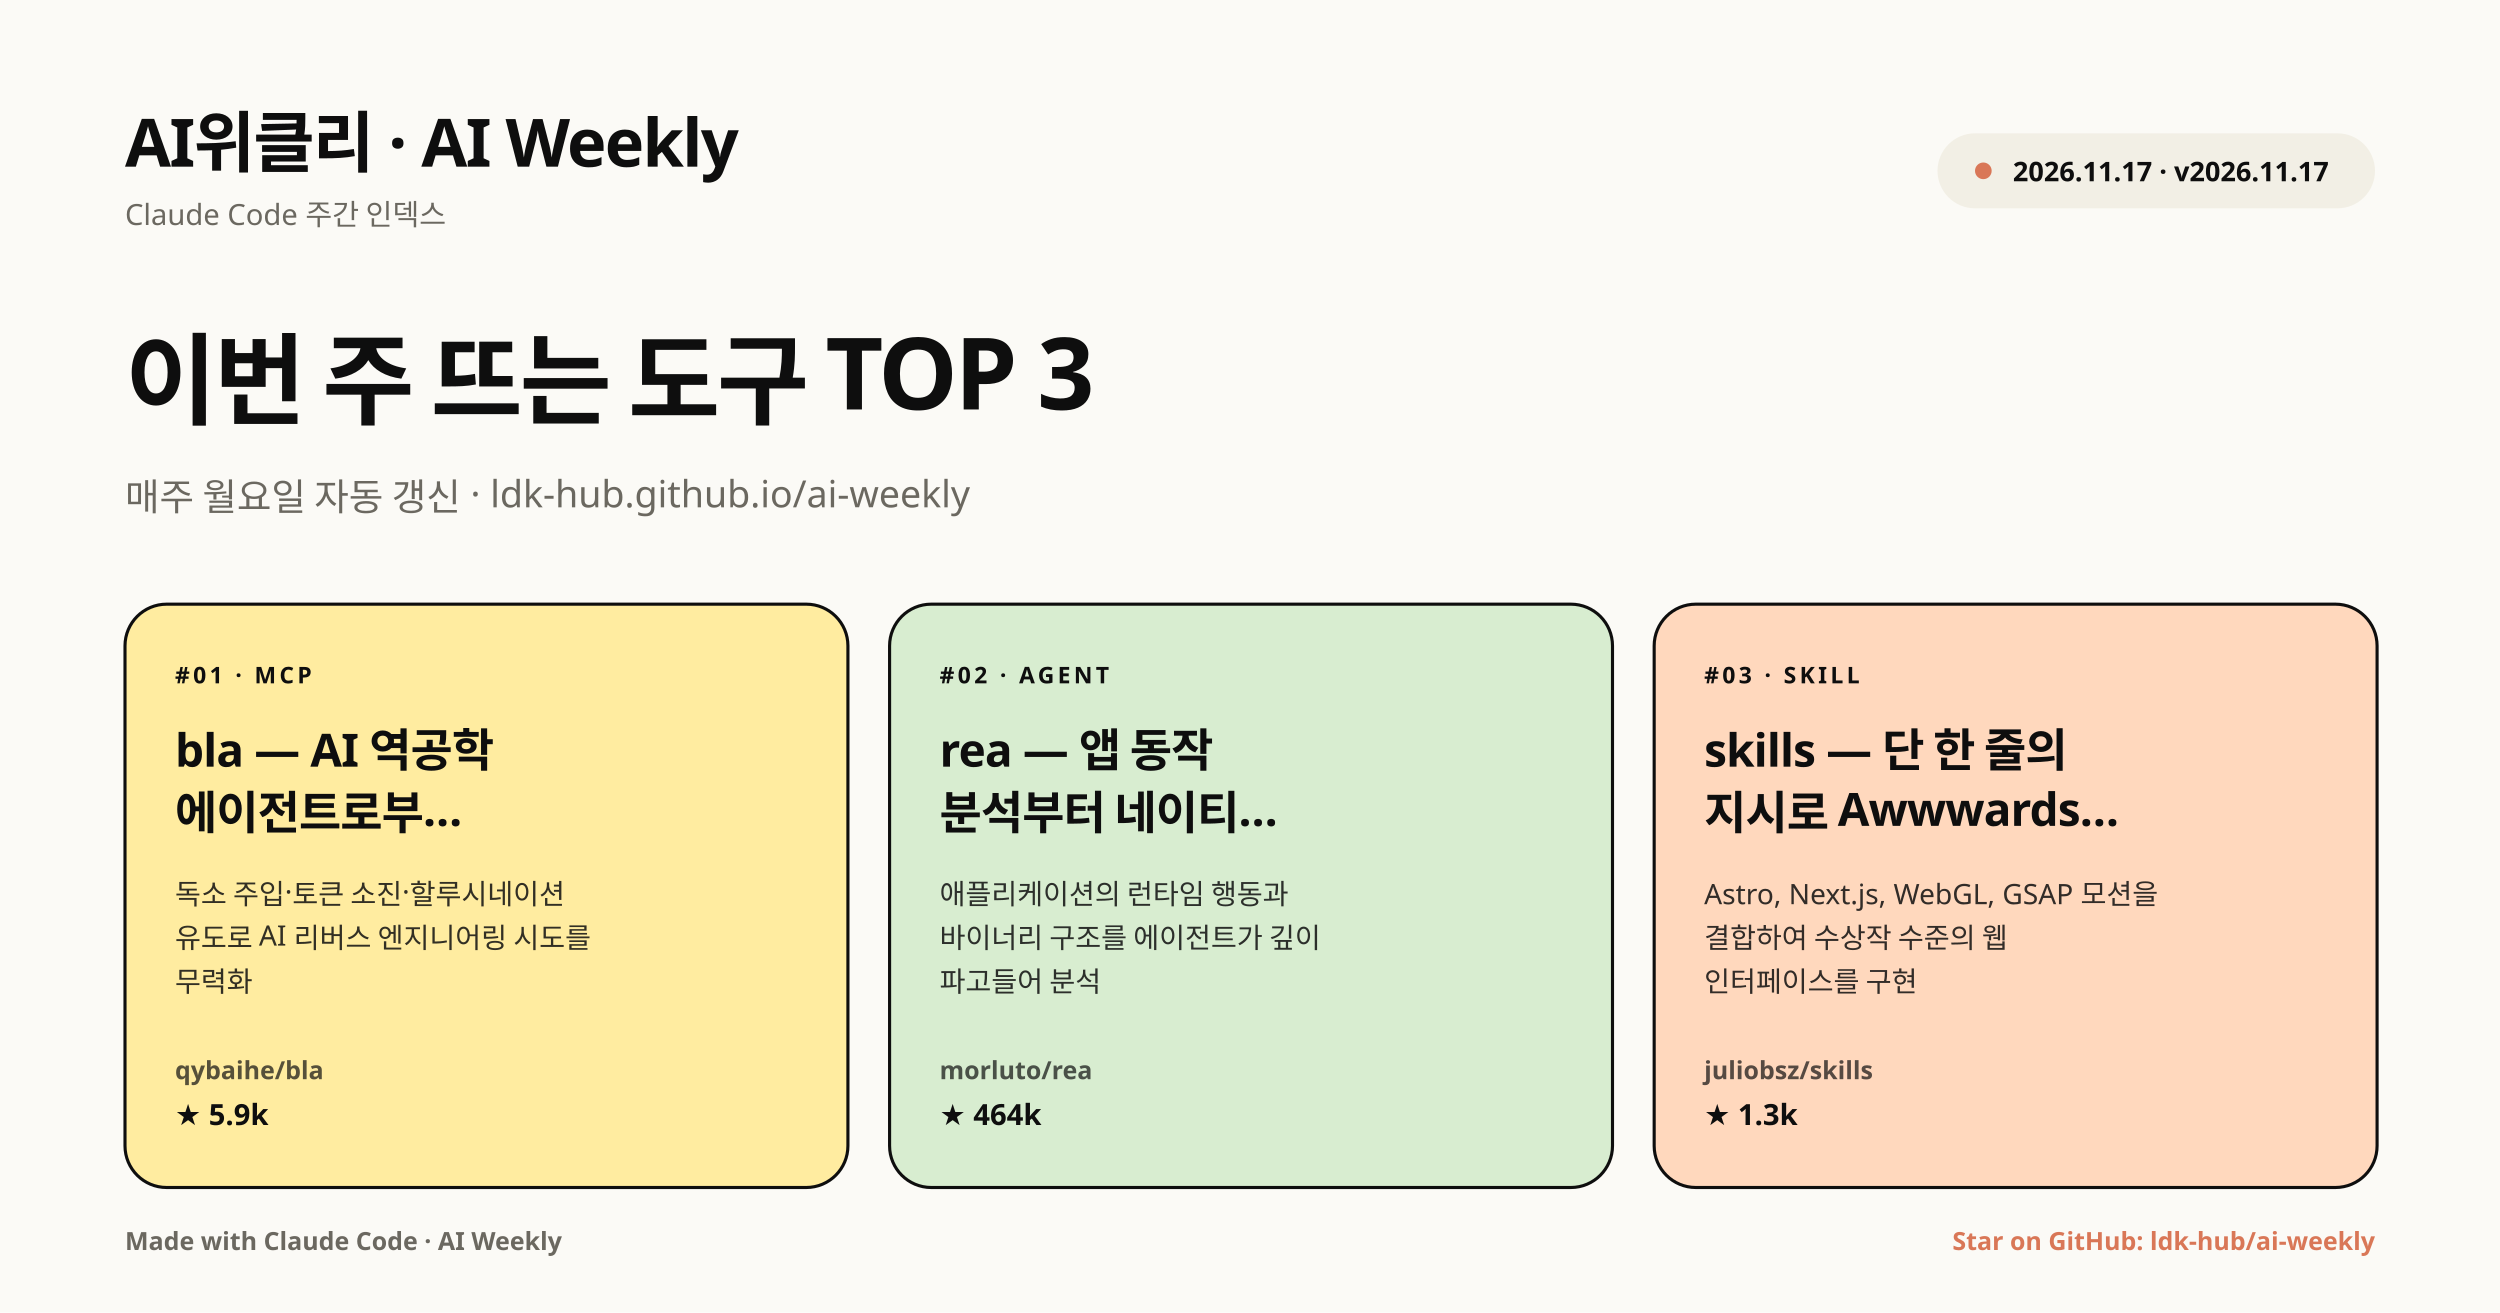
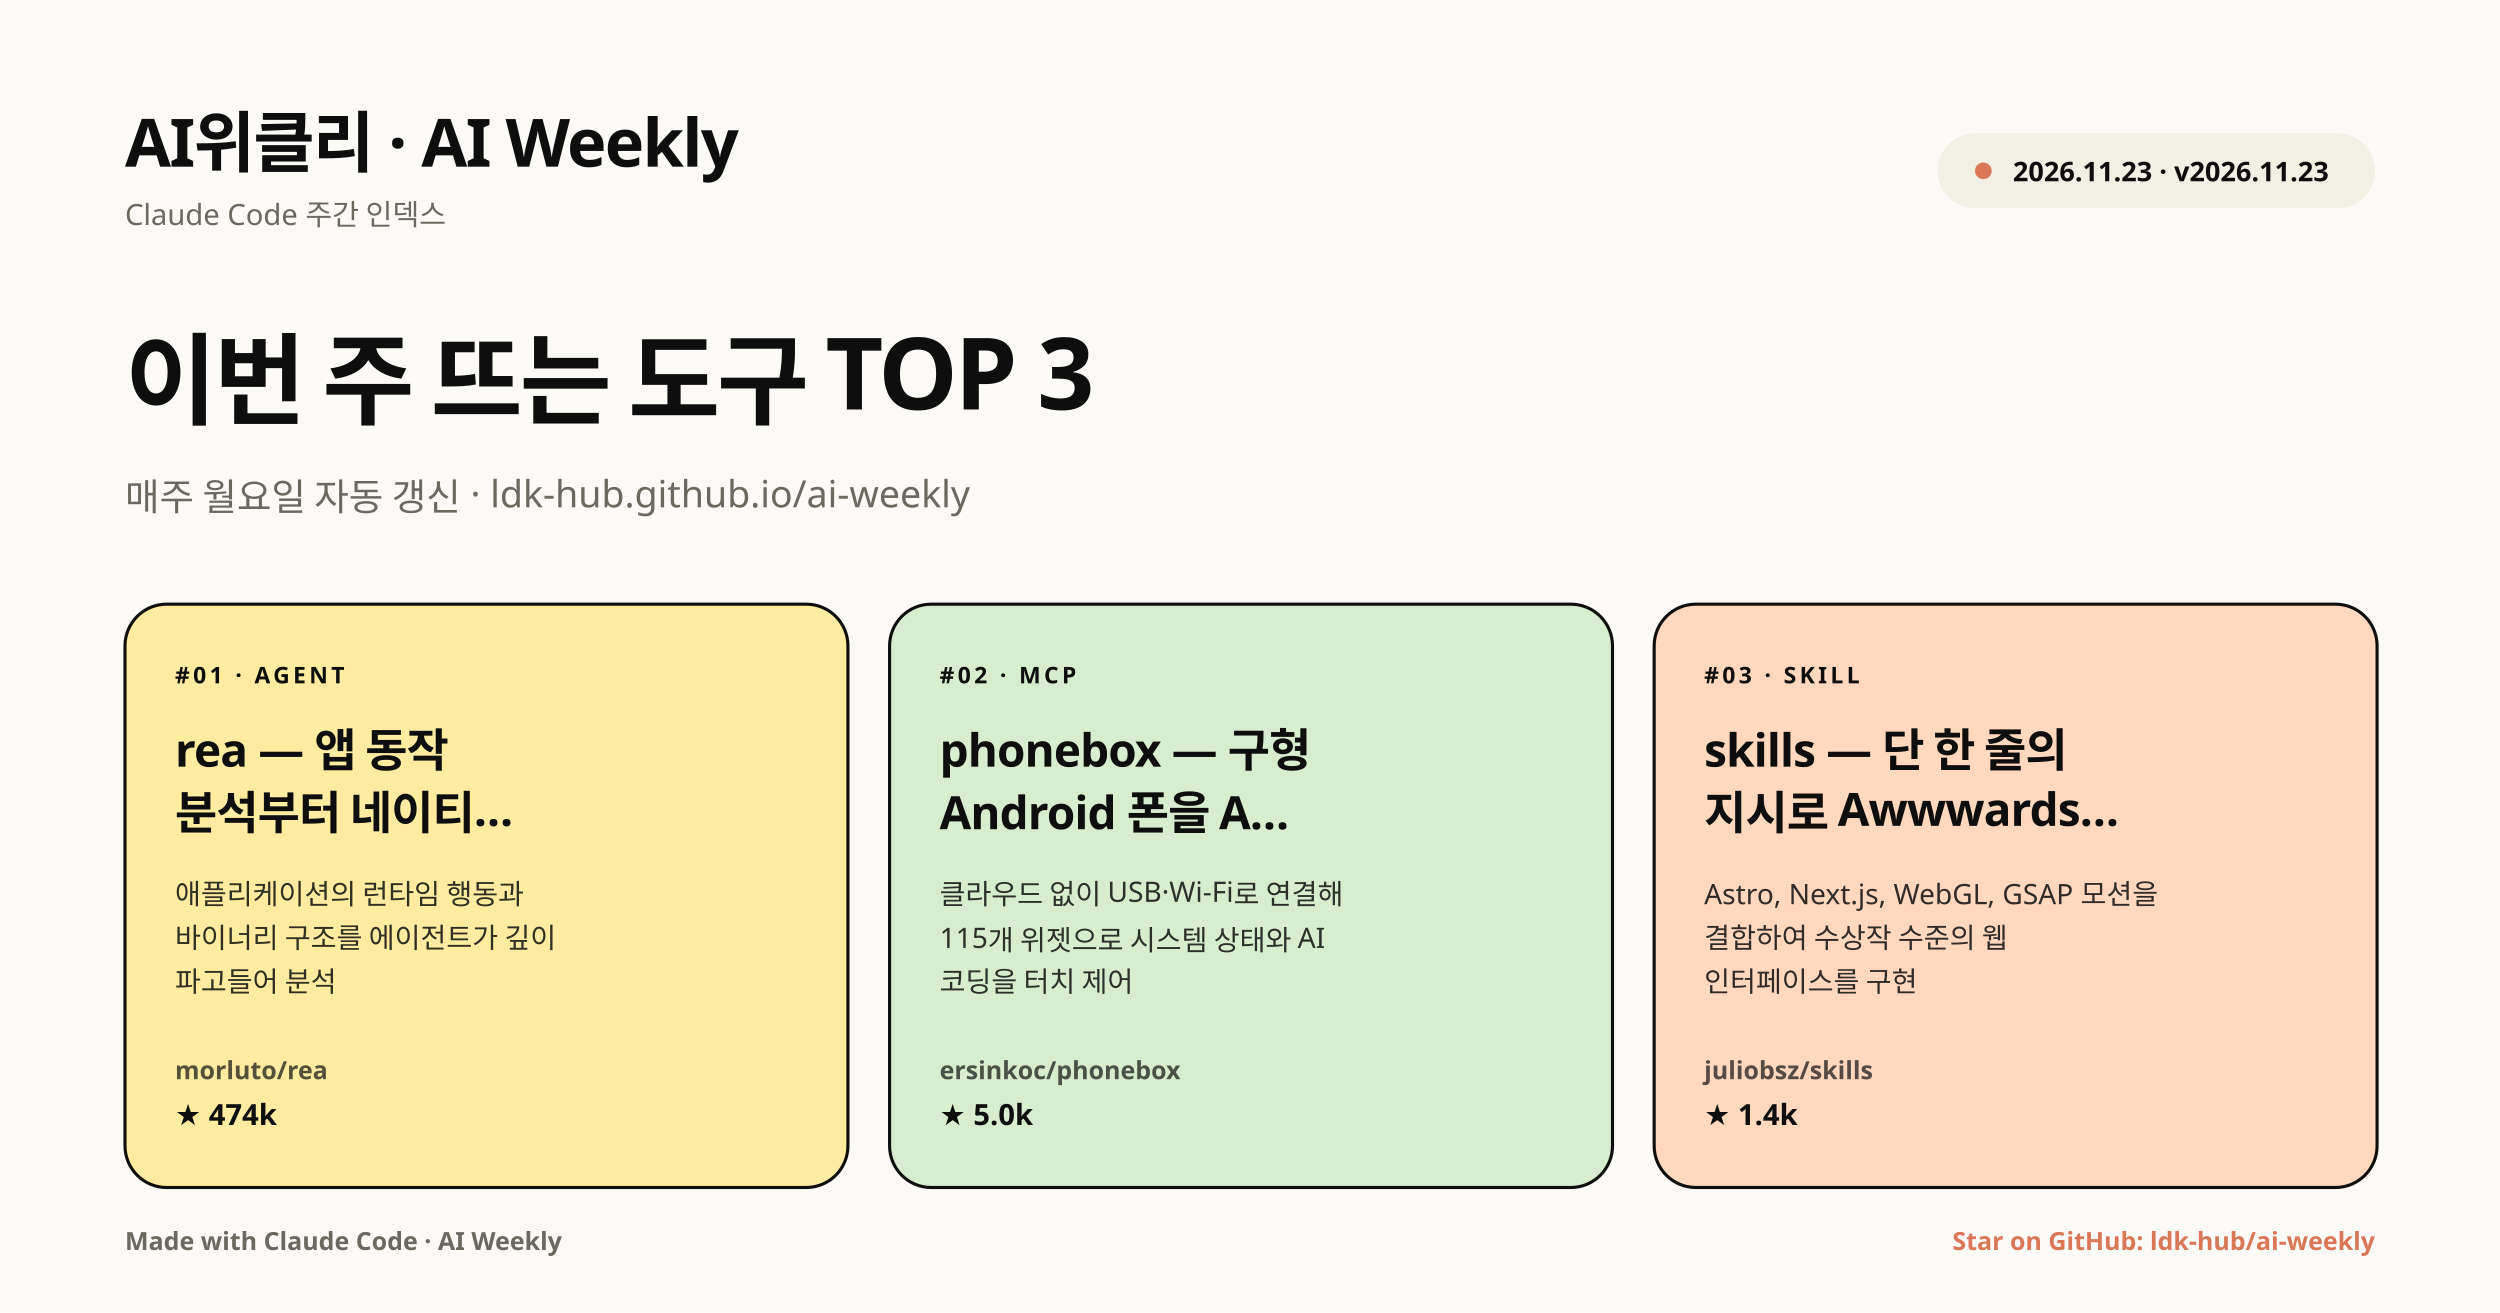
<svg xmlns="http://www.w3.org/2000/svg" viewBox="0 0 1200 630" width="1200" height="630" font-family="'Apple SD Gothic Neo', 'Pretendard', 'Noto Sans KR', 'Malgun Gothic', sans-serif">
  <defs>
    <clipPath id="mainCardClip0">
      <rect x="0" y="0" width="347" height="280" rx="20" />
    </clipPath>
    <clipPath id="mainCardClip1">
      <rect x="0" y="0" width="347" height="280" rx="20" />
    </clipPath>
    <clipPath id="mainCardClip2">
      <rect x="0" y="0" width="347" height="280" rx="20" />
    </clipPath>
  </defs>
  <rect width="1200" height="630" fill="#fbfaf6" />
  <text x="60" y="80" font-size="32" font-weight="700" fill="#0e0e0e" letter-spacing="-0.8">AI위클리 · AI Weekly</text>
  <text x="60" y="108" font-size="14" font-weight="500" fill="#6b6860">Claude Code 주간 인덱스</text>
  <g transform="translate(930, 64)">
    <rect x="0" y="0" width="210" height="36" rx="18" fill="#f2efe5" />
    <circle cx="22" cy="18" r="4" fill="#d97757" />
-     <text x="112" y="23" font-size="13" font-weight="600" fill="#0e0e0e" text-anchor="middle">2026.11.17 · v2026.11.17</text>
+     <text x="112" y="23" font-size="13" font-weight="600" fill="#0e0e0e" text-anchor="middle">2026.11.23 · v2026.11.23</text>
  </g>
  <text x="60" y="200" font-size="48" font-weight="700" fill="#0e0e0e" letter-spacing="-1.5">이번 주 뜨는 도구 TOP 3</text>
  <text x="60" y="245" font-size="18" font-weight="500" fill="#6b6860">매주 월요일 자동 갱신 · ldk-hub.github.io/ai-weekly</text>
  <g transform="translate(60, 290)">
    <rect x="0" y="0" width="347" height="280" rx="20" fill="#ffeca0" stroke="#0e0e0e" stroke-width="1.5" />
    <g clip-path="url(#mainCardClip0)">
-       <text x="24" y="38" font-size="11" font-weight="700" fill="#0e0e0e" letter-spacing="1.6">#01 · MCP</text>
-       <text x="24" y="78" font-size="22" font-weight="700" fill="#0e0e0e" letter-spacing="-0.4">bla — AI 역공학</text>
-       <text x="24" y="108" font-size="22" font-weight="700" fill="#0e0e0e" letter-spacing="-0.4">에이전트로부…</text>
-       <text x="24" y="144" font-size="13.5" font-weight="500" fill="#0e0e0e" opacity="0.85">독소 주입·토큰 소진·할루시네이션</text>
-       <text x="24" y="165" font-size="13.5" font-weight="500" fill="#0e0e0e" opacity="0.85">유도로 AI 리버스 엔지니어링 시도를</text>
-       <text x="24" y="186" font-size="13.5" font-weight="500" fill="#0e0e0e" opacity="0.85">무력화</text>
-       <g transform="translate(24, 228)">
-         <text x="0" y="0" font-size="12" font-weight="600" fill="#0e0e0e" opacity="0.7">qybaihe/bla</text>
-         <text x="0" y="22" font-size="14" font-weight="700" fill="#0e0e0e">★ 5.9k</text>
-       </g>
-     </g>
-   </g>
-   <g transform="translate(427, 290)">
-     <rect x="0" y="0" width="347" height="280" rx="20" fill="#d8edd0" stroke="#0e0e0e" stroke-width="1.5" />
-     <g clip-path="url(#mainCardClip1)">
-       <text x="24" y="38" font-size="11" font-weight="700" fill="#0e0e0e" letter-spacing="1.6">#02 · AGENT</text>
+       <text x="24" y="38" font-size="11" font-weight="700" fill="#0e0e0e" letter-spacing="1.6">#01 · AGENT</text>
      <text x="24" y="78" font-size="22" font-weight="700" fill="#0e0e0e" letter-spacing="-0.4">rea — 앱 동작</text>
      <text x="24" y="108" font-size="22" font-weight="700" fill="#0e0e0e" letter-spacing="-0.4">분석부터 네이티…</text>
      <text x="24" y="144" font-size="13.5" font-weight="500" fill="#0e0e0e" opacity="0.85">애플리케이션의 런타임 행동과</text>
      <text x="24" y="165" font-size="13.5" font-weight="500" fill="#0e0e0e" opacity="0.85">바이너리 구조를 에이전트가 깊이</text>
      <text x="24" y="186" font-size="13.5" font-weight="500" fill="#0e0e0e" opacity="0.85">파고들어 분석</text>
      <g transform="translate(24, 228)">
        <text x="0" y="0" font-size="12" font-weight="600" fill="#0e0e0e" opacity="0.7">morluto/rea</text>
-         <text x="0" y="22" font-size="14" font-weight="700" fill="#0e0e0e">★ 464k</text>
+         <text x="0" y="22" font-size="14" font-weight="700" fill="#0e0e0e">★ 474k</text>
+       </g>
+     </g>
+   </g>
+   <g transform="translate(427, 290)">
+     <rect x="0" y="0" width="347" height="280" rx="20" fill="#d8edd0" stroke="#0e0e0e" stroke-width="1.5" />
+     <g clip-path="url(#mainCardClip1)">
+       <text x="24" y="38" font-size="11" font-weight="700" fill="#0e0e0e" letter-spacing="1.6">#02 · MCP</text>
+       <text x="24" y="78" font-size="22" font-weight="700" fill="#0e0e0e" letter-spacing="-0.4">phonebox — 구형</text>
+       <text x="24" y="108" font-size="22" font-weight="700" fill="#0e0e0e" letter-spacing="-0.4">Android 폰을 A…</text>
+       <text x="24" y="144" font-size="13.5" font-weight="500" fill="#0e0e0e" opacity="0.85">클라우드 없이 USB·Wi-Fi로 연결해</text>
+       <text x="24" y="165" font-size="13.5" font-weight="500" fill="#0e0e0e" opacity="0.85">115개 위젯으로 시스템 상태와 AI</text>
+       <text x="24" y="186" font-size="13.5" font-weight="500" fill="#0e0e0e" opacity="0.85">코딩을 터치 제어</text>
+       <g transform="translate(24, 228)">
+         <text x="0" y="0" font-size="12" font-weight="600" fill="#0e0e0e" opacity="0.7">ersinkoc/phonebox</text>
+         <text x="0" y="22" font-size="14" font-weight="700" fill="#0e0e0e">★ 5.0k</text>
      </g>
    </g>
  </g>
  <g transform="translate(794, 290)">
    <rect x="0" y="0" width="347" height="280" rx="20" fill="#ffd8bd" stroke="#0e0e0e" stroke-width="1.5" />
    <g clip-path="url(#mainCardClip2)">
      <text x="24" y="38" font-size="11" font-weight="700" fill="#0e0e0e" letter-spacing="1.6">#03 · SKILL</text>
      <text x="24" y="78" font-size="22" font-weight="700" fill="#0e0e0e" letter-spacing="-0.4">skills — 단 한 줄의</text>
      <text x="24" y="108" font-size="22" font-weight="700" fill="#0e0e0e" letter-spacing="-0.4">지시로 Awwwards…</text>
      <text x="24" y="144" font-size="13.5" font-weight="500" fill="#0e0e0e" opacity="0.85">Astro, Next.js, WebGL, GSAP 모션을</text>
      <text x="24" y="165" font-size="13.5" font-weight="500" fill="#0e0e0e" opacity="0.85">결합하여 수상작 수준의 웹</text>
      <text x="24" y="186" font-size="13.5" font-weight="500" fill="#0e0e0e" opacity="0.85">인터페이스를 구현</text>
      <g transform="translate(24, 228)">
        <text x="0" y="0" font-size="12" font-weight="600" fill="#0e0e0e" opacity="0.7">juliobsz/skills</text>
-         <text x="0" y="22" font-size="14" font-weight="700" fill="#0e0e0e">★ 1.3k</text>
+         <text x="0" y="22" font-size="14" font-weight="700" fill="#0e0e0e">★ 1.4k</text>
      </g>
    </g>
  </g>
  <text x="60" y="600" font-size="12" font-weight="600" fill="#6b6860">Made with Claude Code · AI Weekly</text>
  <text x="1140" y="600" font-size="12" font-weight="600" fill="#d97757" text-anchor="end">Star on GitHub: ldk-hub/ai-weekly</text>
</svg>
